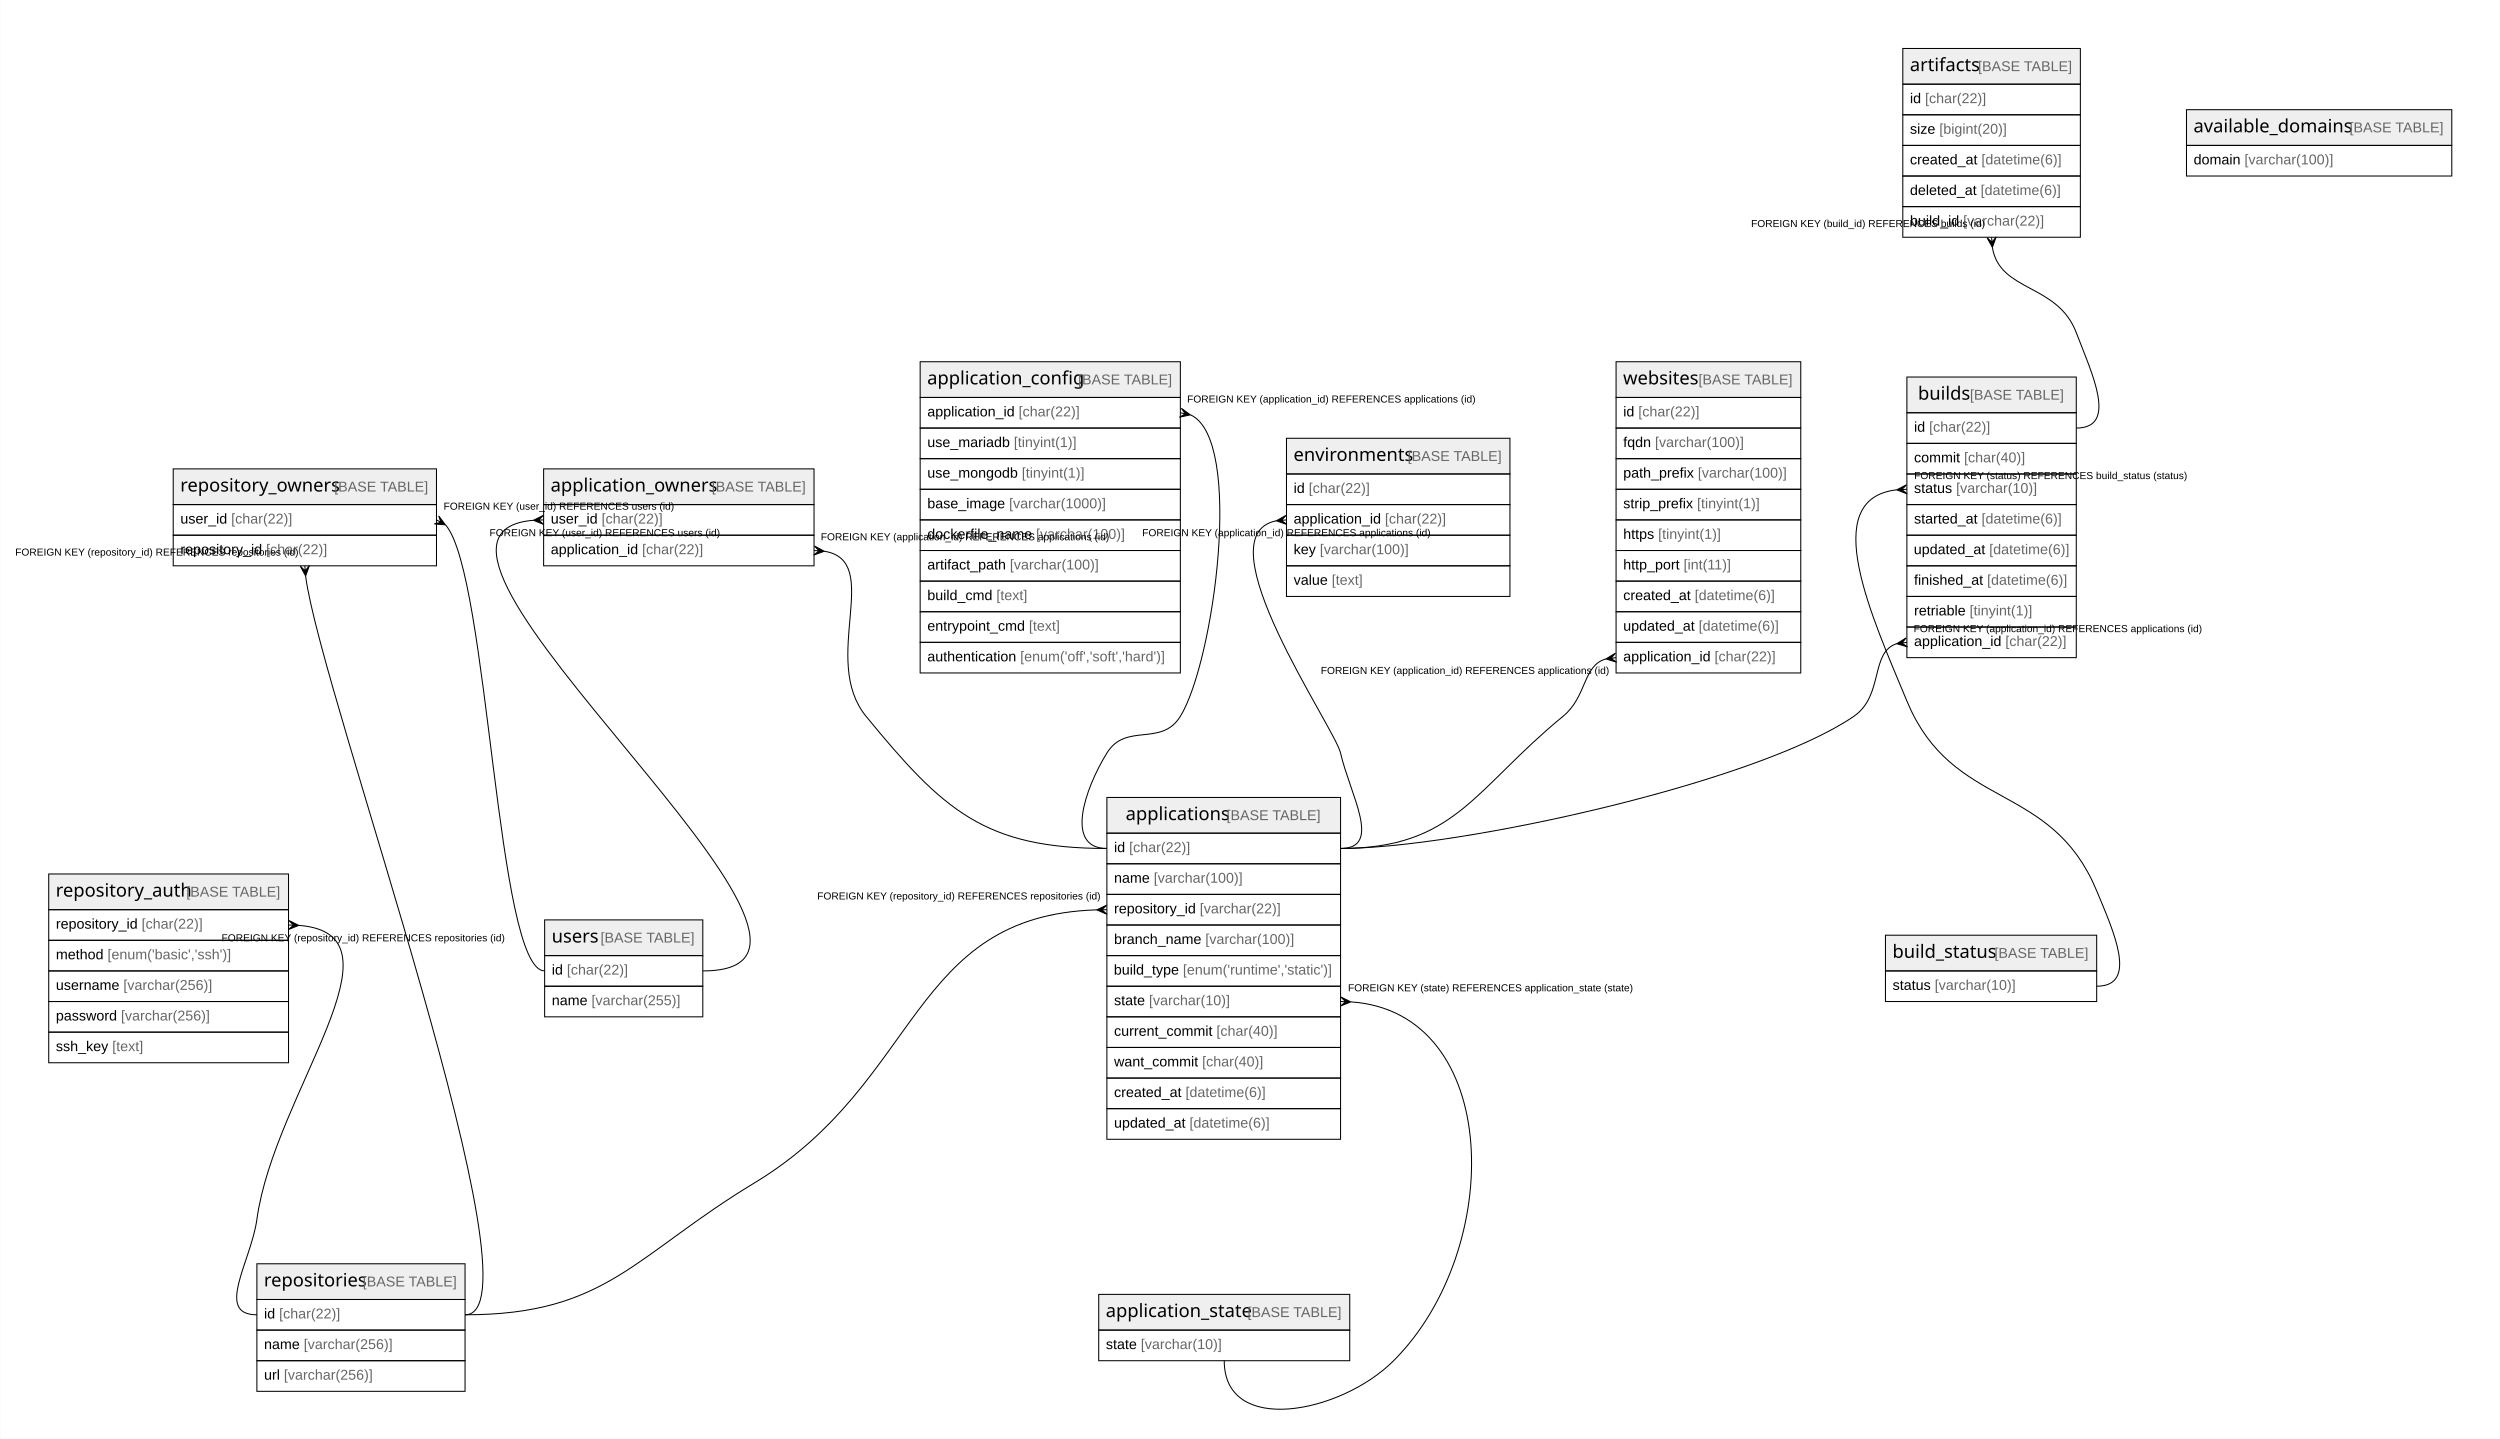
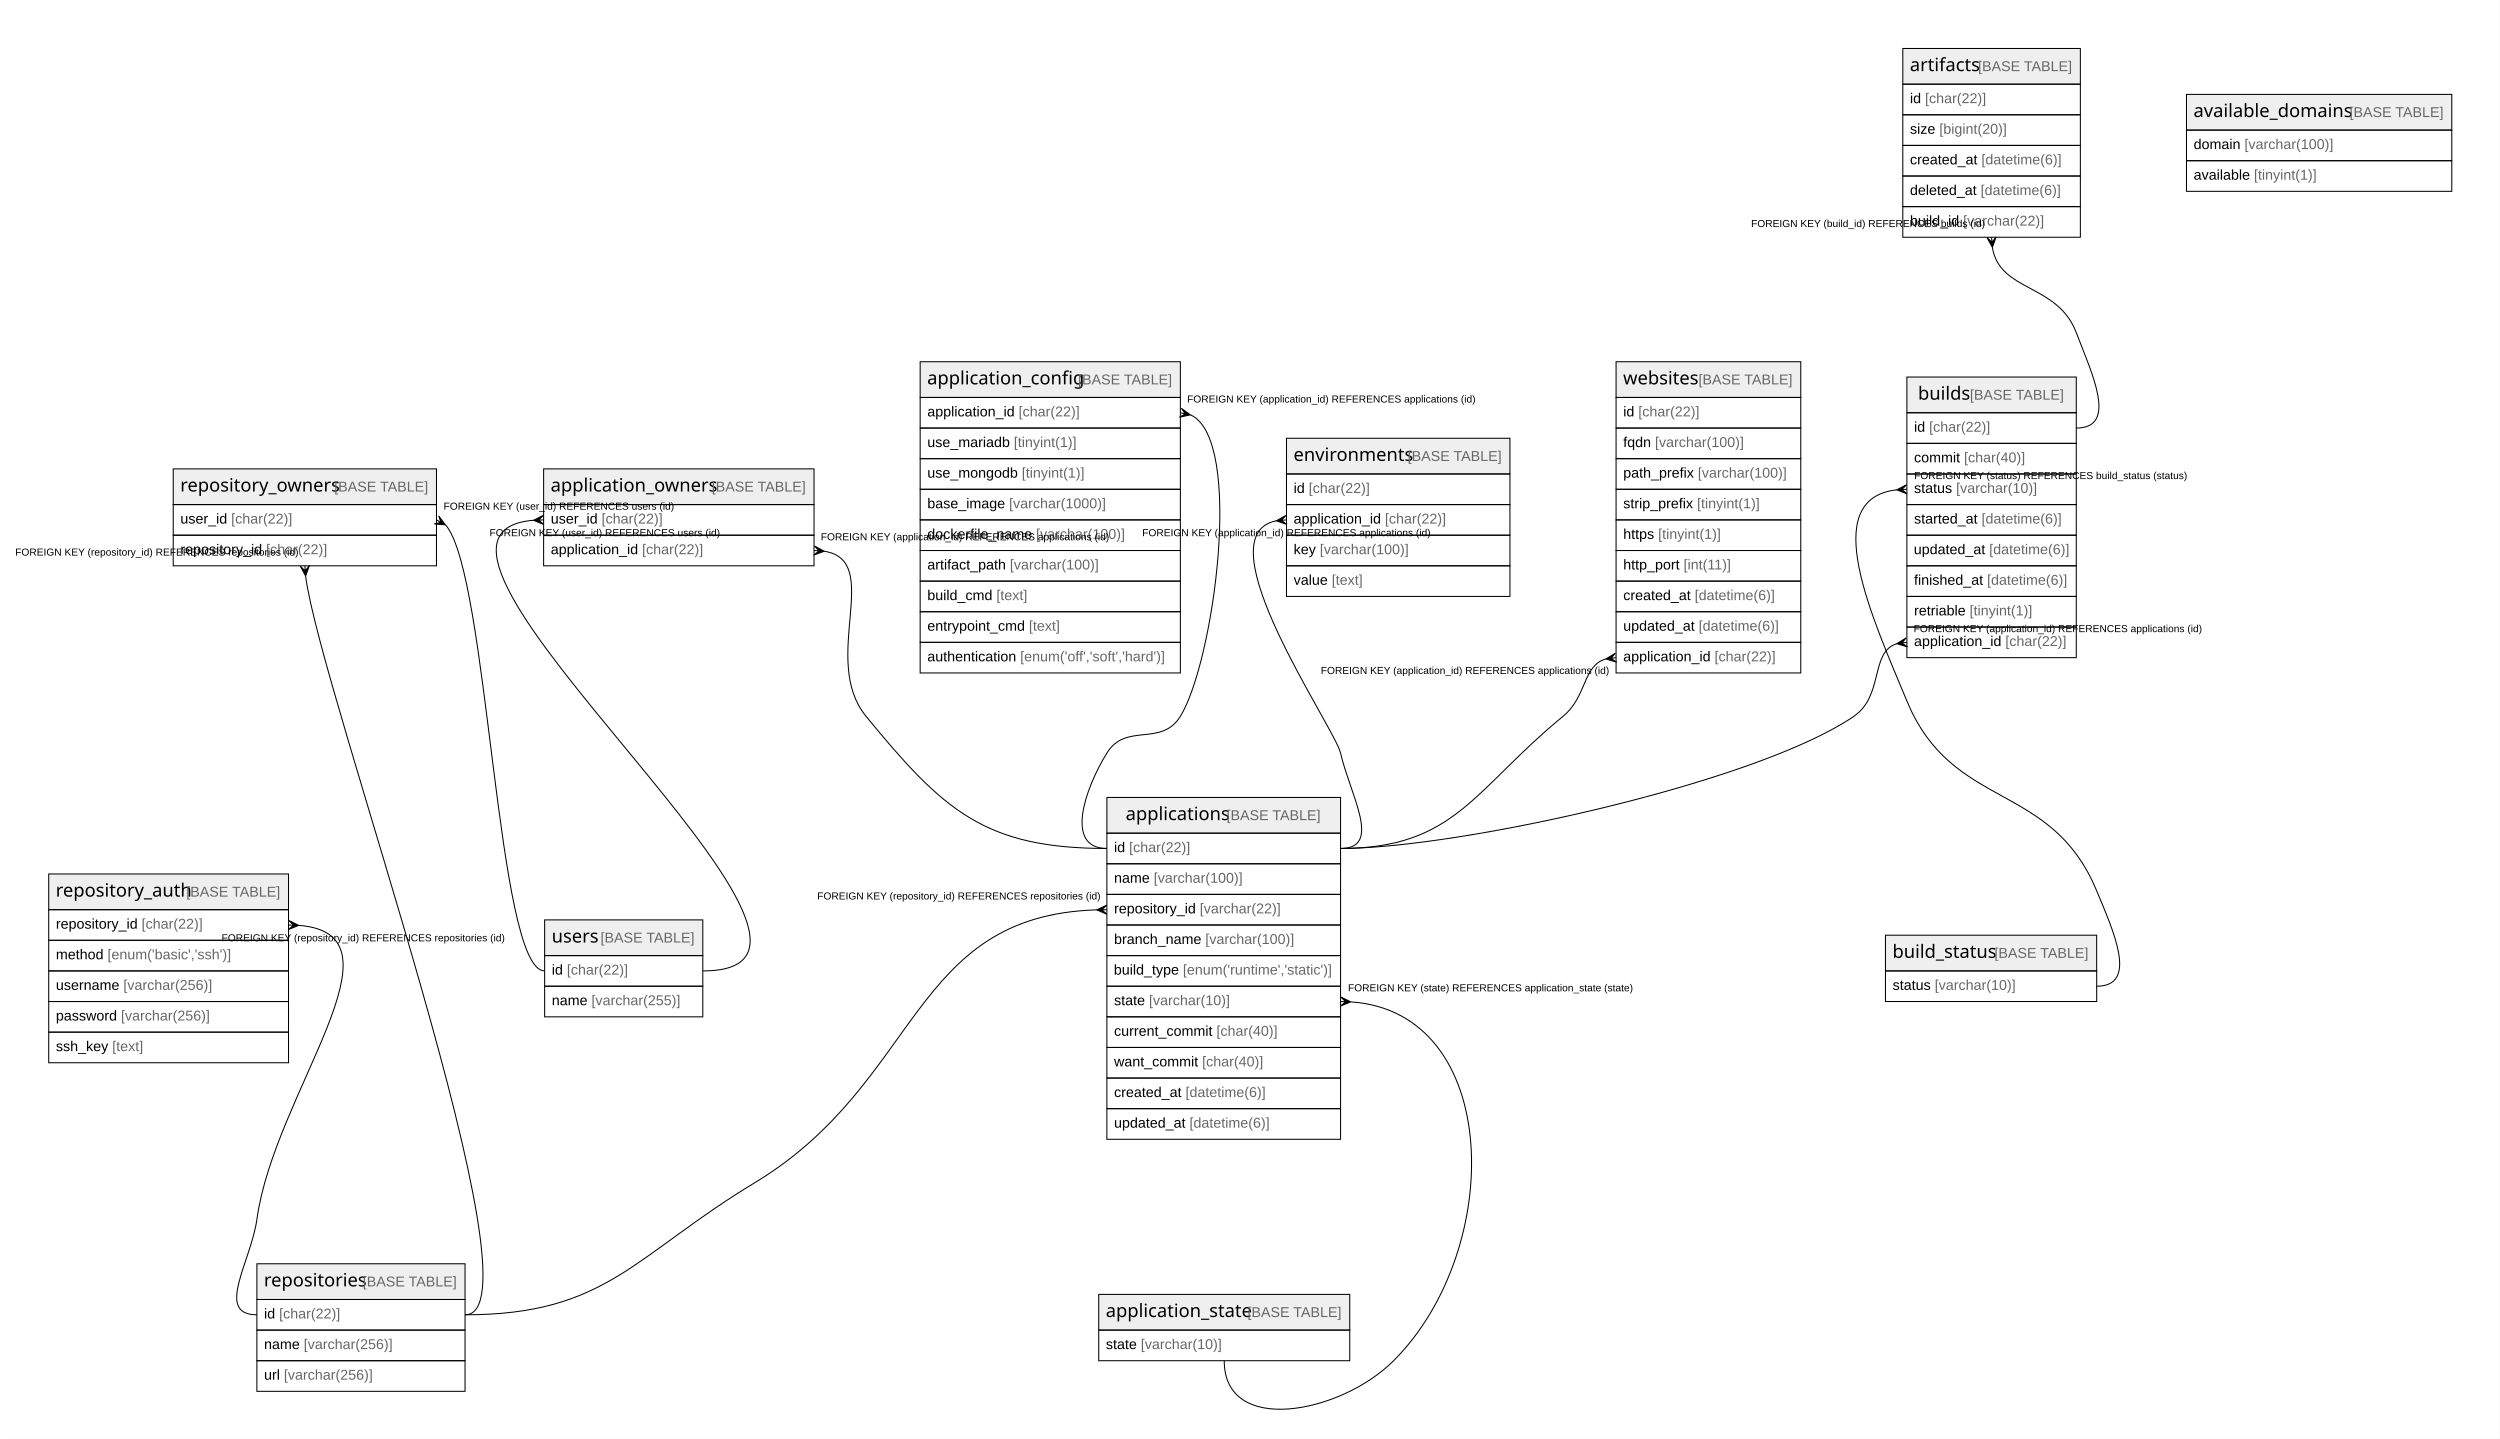
<svg xmlns="http://www.w3.org/2000/svg" width="2450pt" height="1410pt" viewBox="0.00 0.00 2449.50 1410.00">
  <g id="graph0" class="graph" transform="scale(1 1) rotate(0) translate(4 1406)">
    <polygon fill="#ffffff" stroke="transparent" points="-4,4 -4,-1406 2445.5,-1406 2445.5,4 -4,4" />
    <g id="node1" class="node">
      <polygon fill="#efefef" stroke="transparent" points="1080.5,-589.5 1080.5,-624.5 1309.5,-624.5 1309.5,-589.5 1080.5,-589.5" />
      <polygon fill="none" stroke="#000000" points="1080.5,-589.5 1080.5,-624.5 1309.5,-624.5 1309.5,-589.5 1080.5,-589.5" />
      <text text-anchor="start" x="1098.862" y="-602.3" font-family="Arial Bold" font-size="18.00" fill="#000000">applications</text>
      <text text-anchor="start" x="1193.884" y="-602.3" font-family="Arial" font-size="14.00" fill="#000000"> </text>
      <text text-anchor="start" x="1197.775" y="-602.3" font-family="Arial" font-size="14.00" fill="#666666">[BASE TABLE]</text>
      <polygon fill="none" stroke="#000000" points="1080.5,-559.5 1080.5,-589.5 1309.5,-589.5 1309.5,-559.5 1080.5,-559.5" />
      <text text-anchor="start" x="1087.5" y="-570.9" font-family="Arial" font-size="14.00" fill="#000000">id </text>
      <text text-anchor="start" x="1102.28" y="-570.9" font-family="Arial" font-size="14.00" fill="#666666">[char(22)]</text>
      <polygon fill="none" stroke="#000000" points="1080.5,-529.5 1080.5,-559.5 1309.5,-559.5 1309.5,-529.5 1080.5,-529.5" />
      <text text-anchor="start" x="1087.5" y="-540.9" font-family="Arial" font-size="14.00" fill="#000000">name </text>
      <text text-anchor="start" x="1126.399" y="-540.9" font-family="Arial" font-size="14.00" fill="#666666">[varchar(100)]</text>
      <polygon fill="none" stroke="#000000" points="1080.5,-499.5 1080.5,-529.5 1309.5,-529.5 1309.5,-499.5 1080.5,-499.5" />
      <text text-anchor="start" x="1087.5" y="-510.9" font-family="Arial" font-size="14.00" fill="#000000">repository_id </text>
      <text text-anchor="start" x="1171.511" y="-510.9" font-family="Arial" font-size="14.00" fill="#666666">[varchar(22)]</text>
      <polygon fill="none" stroke="#000000" points="1080.5,-469.5 1080.5,-499.5 1309.5,-499.5 1309.5,-469.5 1080.5,-469.5" />
      <text text-anchor="start" x="1087.5" y="-480.9" font-family="Arial" font-size="14.00" fill="#000000">branch_name </text>
      <text text-anchor="start" x="1176.973" y="-480.9" font-family="Arial" font-size="14.00" fill="#666666">[varchar(100)]</text>
      <polygon fill="none" stroke="#000000" points="1080.5,-439.5 1080.5,-469.5 1309.5,-469.5 1309.5,-439.5 1080.5,-439.5" />
      <text text-anchor="start" x="1087.301" y="-450.9" font-family="Arial" font-size="14.00" fill="#000000">build_type </text>
      <text text-anchor="start" x="1154.991" y="-450.9" font-family="Arial" font-size="14.00" fill="#666666">[enum('runtime','static')]</text>
      <polygon fill="none" stroke="#000000" points="1080.5,-409.5 1080.5,-439.5 1309.5,-439.5 1309.5,-409.5 1080.5,-409.5" />
      <text text-anchor="start" x="1087.5" y="-420.9" font-family="Arial" font-size="14.00" fill="#000000">state </text>
      <text text-anchor="start" x="1121.737" y="-420.9" font-family="Arial" font-size="14.00" fill="#666666">[varchar(10)]</text>
      <polygon fill="none" stroke="#000000" points="1080.5,-379.5 1080.5,-409.5 1309.5,-409.5 1309.5,-379.5 1080.5,-379.5" />
      <text text-anchor="start" x="1087.5" y="-390.9" font-family="Arial" font-size="14.00" fill="#000000">current_commit </text>
      <text text-anchor="start" x="1187.834" y="-390.9" font-family="Arial" font-size="14.00" fill="#666666">[char(40)]</text>
      <polygon fill="none" stroke="#000000" points="1080.5,-349.5 1080.5,-379.5 1309.5,-379.5 1309.5,-349.5 1080.5,-349.5" />
      <text text-anchor="start" x="1087.5" y="-360.9" font-family="Arial" font-size="14.00" fill="#000000">want_commit </text>
      <text text-anchor="start" x="1173.837" y="-360.9" font-family="Arial" font-size="14.00" fill="#666666">[char(40)]</text>
      <polygon fill="none" stroke="#000000" points="1080.5,-319.5 1080.5,-349.5 1309.5,-349.5 1309.5,-319.5 1080.5,-319.5" />
      <text text-anchor="start" x="1087.5" y="-330.9" font-family="Arial" font-size="14.00" fill="#000000">created_at </text>
      <text text-anchor="start" x="1157.528" y="-330.9" font-family="Arial" font-size="14.00" fill="#666666">[datetime(6)]</text>
      <polygon fill="none" stroke="#000000" points="1080.5,-289.5 1080.5,-319.5 1309.5,-319.5 1309.5,-289.5 1080.5,-289.5" />
      <text text-anchor="start" x="1087.5" y="-300.9" font-family="Arial" font-size="14.00" fill="#000000">updated_at </text>
      <text text-anchor="start" x="1161.433" y="-300.9" font-family="Arial" font-size="14.00" fill="#666666">[datetime(6)]</text>
    </g>
    <g id="node4" class="node">
      <polygon fill="#efefef" stroke="transparent" points="1072.5,-102.5 1072.5,-137.5 1318.5,-137.5 1318.5,-102.5 1072.5,-102.5" />
      <polygon fill="none" stroke="#000000" points="1072.5,-102.5 1072.5,-137.5 1318.5,-137.5 1318.5,-102.5 1072.5,-102.5" />
      <text text-anchor="start" x="1079.351" y="-115.3" font-family="Arial Bold" font-size="18.00" fill="#000000">application_state</text>
      <text text-anchor="start" x="1214.396" y="-115.3" font-family="Arial" font-size="14.00" fill="#000000"> </text>
      <text text-anchor="start" x="1218.286" y="-115.3" font-family="Arial" font-size="14.00" fill="#666666">[BASE TABLE]</text>
      <polygon fill="none" stroke="#000000" points="1072.5,-72.5 1072.5,-102.5 1318.5,-102.5 1318.5,-72.5 1072.5,-72.5" />
      <text text-anchor="start" x="1079.5" y="-83.9" font-family="Arial" font-size="14.00" fill="#000000">state </text>
      <text text-anchor="start" x="1113.737" y="-83.9" font-family="Arial" font-size="14.00" fill="#666666">[varchar(10)]</text>
    </g>
    <g id="edge2" class="edge">
      <path fill="none" stroke="#000000" d="M1319.926,-424.141C1467.838,-413.776 1470.812,-181.812 1361.5,-72.5 1309.331,-20.331 1195.5,1.278 1195.5,-72.5" />
      <polygon fill="#000000" stroke="#000000" points="1319.494,-424.156 1309.345,-420.003 1314.497,-424.328 1309.5,-424.5 1309.5,-424.5 1309.5,-424.5 1314.497,-424.328 1309.655,-428.997 1319.494,-424.156 1319.494,-424.156" />
      <text text-anchor="start" x="1316.761" y="-434.5" font-family="Arial" font-size="10.00" fill="#000000">FOREIGN KEY (state) REFERENCES application_state (state)</text>
    </g>
    <g id="node10" class="node">
      <polygon fill="#efefef" stroke="transparent" points="247.5,-132.5 247.5,-167.5 451.5,-167.5 451.5,-132.5 247.5,-132.5" />
      <polygon fill="none" stroke="#000000" points="247.5,-132.5 247.5,-167.5 451.5,-167.5 451.5,-132.5 247.5,-132.5" />
      <text text-anchor="start" x="254.37" y="-145.3" font-family="Arial Bold" font-size="18.00" fill="#000000">repositories</text>
      <text text-anchor="start" x="347.376" y="-145.3" font-family="Arial" font-size="14.00" fill="#000000"> </text>
      <text text-anchor="start" x="351.267" y="-145.3" font-family="Arial" font-size="14.00" fill="#666666">[BASE TABLE]</text>
      <polygon fill="none" stroke="#000000" points="247.5,-102.5 247.5,-132.5 451.5,-132.5 451.5,-102.5 247.5,-102.5" />
      <text text-anchor="start" x="254.5" y="-113.9" font-family="Arial" font-size="14.00" fill="#000000">id </text>
      <text text-anchor="start" x="269.28" y="-113.9" font-family="Arial" font-size="14.00" fill="#666666">[char(22)]</text>
      <polygon fill="none" stroke="#000000" points="247.5,-72.5 247.5,-102.5 451.5,-102.5 451.5,-72.5 247.5,-72.5" />
      <text text-anchor="start" x="254.5" y="-83.9" font-family="Arial" font-size="14.00" fill="#000000">name </text>
      <text text-anchor="start" x="293.399" y="-83.9" font-family="Arial" font-size="14.00" fill="#666666">[varchar(256)]</text>
      <polygon fill="none" stroke="#000000" points="247.5,-42.5 247.5,-72.5 451.5,-72.5 451.5,-42.5 247.5,-42.5" />
      <text text-anchor="start" x="254.5" y="-53.9" font-family="Arial" font-size="14.00" fill="#000000">url </text>
      <text text-anchor="start" x="273.94" y="-53.9" font-family="Arial" font-size="14.00" fill="#666666">[varchar(256)]</text>
    </g>
    <g id="edge1" class="edge">
      <path fill="none" stroke="#000000" d="M1070.46,-514.346C886.949,-508.645 898.63,-345.602 735.5,-247 616.777,-175.239 590.225,-117.5 451.5,-117.5" />
      <polygon fill="#000000" stroke="#000000" points="1070.501,-514.347 1080.431,-519 1075.501,-514.423 1080.5,-514.5 1080.5,-514.5 1080.5,-514.5 1075.501,-514.423 1080.569,-510 1070.501,-514.347 1070.501,-514.347" />
      <text text-anchor="start" x="796.611" y="-524.5" font-family="Arial" font-size="10.00" fill="#000000">FOREIGN KEY (repository_id) REFERENCES repositories (id)</text>
    </g>
    <g id="node2" class="node">
      <polygon fill="#efefef" stroke="transparent" points="897.5,-1016.5 897.5,-1051.5 1152.5,-1051.5 1152.5,-1016.5 897.5,-1016.5" />
      <polygon fill="none" stroke="#000000" points="897.5,-1016.5 897.5,-1051.5 1152.5,-1051.5 1152.5,-1016.5 897.5,-1016.5" />
      <text text-anchor="start" x="904.351" y="-1029.3" font-family="Arial Bold" font-size="18.00" fill="#000000">application_config</text>
      <text text-anchor="start" x="1048.395" y="-1029.3" font-family="Arial" font-size="14.00" fill="#000000"> </text>
      <text text-anchor="start" x="1052.285" y="-1029.3" font-family="Arial" font-size="14.00" fill="#666666">[BASE TABLE]</text>
      <polygon fill="none" stroke="#000000" points="897.5,-986.5 897.5,-1016.5 1152.5,-1016.5 1152.5,-986.5 897.5,-986.5" />
      <text text-anchor="start" x="904.5" y="-997.9" font-family="Arial" font-size="14.00" fill="#000000">application_id </text>
      <text text-anchor="start" x="993.968" y="-997.9" font-family="Arial" font-size="14.00" fill="#666666">[char(22)]</text>
      <polygon fill="none" stroke="#000000" points="897.5,-956.5 897.5,-986.5 1152.5,-986.5 1152.5,-956.5 897.5,-956.5" />
      <text text-anchor="start" x="904.5" y="-967.9" font-family="Arial" font-size="14.00" fill="#000000">use_mariadb </text>
      <text text-anchor="start" x="989.297" y="-967.9" font-family="Arial" font-size="14.00" fill="#666666">[tinyint(1)]</text>
      <polygon fill="none" stroke="#000000" points="897.5,-926.5 897.5,-956.5 1152.5,-956.5 1152.5,-926.5 897.5,-926.5" />
      <text text-anchor="start" x="904.5" y="-937.9" font-family="Arial" font-size="14.00" fill="#000000">use_mongodb </text>
      <text text-anchor="start" x="997.095" y="-937.9" font-family="Arial" font-size="14.00" fill="#666666">[tinyint(1)]</text>
      <polygon fill="none" stroke="#000000" points="897.5,-896.5 897.5,-926.5 1152.5,-926.5 1152.5,-896.5 897.5,-896.5" />
      <text text-anchor="start" x="904.5" y="-907.9" font-family="Arial" font-size="14.00" fill="#000000">base_image </text>
      <text text-anchor="start" x="984.636" y="-907.9" font-family="Arial" font-size="14.00" fill="#666666">[varchar(1000)]</text>
      <polygon fill="none" stroke="#000000" points="897.5,-866.5 897.5,-896.5 1152.5,-896.5 1152.5,-866.5 897.5,-866.5" />
      <text text-anchor="start" x="904.5" y="-877.9" font-family="Arial" font-size="14.00" fill="#000000">dockerfile_name </text>
      <text text-anchor="start" x="1011.076" y="-877.9" font-family="Arial" font-size="14.00" fill="#666666">[varchar(100)]</text>
      <polygon fill="none" stroke="#000000" points="897.5,-836.5 897.5,-866.5 1152.5,-866.5 1152.5,-836.5 897.5,-836.5" />
      <text text-anchor="start" x="904.5" y="-847.9" font-family="Arial" font-size="14.00" fill="#000000">artifact_path </text>
      <text text-anchor="start" x="985.416" y="-847.9" font-family="Arial" font-size="14.00" fill="#666666">[varchar(100)]</text>
      <polygon fill="none" stroke="#000000" points="897.5,-806.5 897.5,-836.5 1152.5,-836.5 1152.5,-806.5 897.5,-806.5" />
      <text text-anchor="start" x="904.5" y="-817.9" font-family="Arial" font-size="14.00" fill="#000000">build_cmd </text>
      <text text-anchor="start" x="972.177" y="-817.9" font-family="Arial" font-size="14.00" fill="#666666">[text]</text>
      <polygon fill="none" stroke="#000000" points="897.5,-776.5 897.5,-806.5 1152.5,-806.5 1152.5,-776.5 897.5,-776.5" />
      <text text-anchor="start" x="904.5" y="-787.9" font-family="Arial" font-size="14.00" fill="#000000">entrypoint_cmd </text>
      <text text-anchor="start" x="1004.078" y="-787.9" font-family="Arial" font-size="14.00" fill="#666666">[text]</text>
      <polygon fill="none" stroke="#000000" points="897.5,-746.5 897.5,-776.5 1152.5,-776.5 1152.5,-746.5 897.5,-746.5" />
      <text text-anchor="start" x="904.5" y="-757.9" font-family="Arial" font-size="14.00" fill="#000000">authentication </text>
      <text text-anchor="start" x="995.536" y="-757.9" font-family="Arial" font-size="14.00" fill="#666666">[enum('off','soft','hard')]</text>
    </g>
    <g id="edge3" class="edge">
      <path fill="none" stroke="#000000" d="M1162.487,-999.405C1215.171,-975.665 1185.356,-757.162 1152.5,-704 1133.691,-673.566 1099.309,-698.434 1080.5,-668 1058.653,-632.651 1038.944,-574.5 1080.5,-574.5" />
      <polygon fill="#000000" stroke="#000000" points="1162.287,-999.447 1151.576,-997.096 1157.393,-1000.473 1152.5,-1001.5 1152.5,-1001.5 1152.5,-1001.5 1157.393,-1000.473 1153.424,-1005.904 1162.287,-999.447 1162.287,-999.447" />
      <text text-anchor="start" x="1159.102" y="-1011.5" font-family="Arial" font-size="10.00" fill="#000000">FOREIGN KEY (application_id) REFERENCES applications (id)</text>
    </g>
    <g id="node3" class="node">
      <polygon fill="#efefef" stroke="transparent" points="528.5,-911.5 528.5,-946.5 793.5,-946.5 793.5,-911.5 528.5,-911.5" />
      <polygon fill="none" stroke="#000000" points="528.5,-911.5 528.5,-946.5 793.5,-946.5 793.5,-911.5 528.5,-911.5" />
      <text text-anchor="start" x="535.356" y="-924.3" font-family="Arial Bold" font-size="18.00" fill="#000000">application_owners</text>
      <text text-anchor="start" x="689.39" y="-924.3" font-family="Arial" font-size="14.00" fill="#000000"> </text>
      <text text-anchor="start" x="693.28" y="-924.3" font-family="Arial" font-size="14.00" fill="#666666">[BASE TABLE]</text>
      <polygon fill="none" stroke="#000000" points="528.5,-881.5 528.5,-911.5 793.5,-911.5 793.5,-881.5 528.5,-881.5" />
      <text text-anchor="start" x="535.5" y="-892.9" font-family="Arial" font-size="14.00" fill="#000000">user_id </text>
      <text text-anchor="start" x="585.288" y="-892.9" font-family="Arial" font-size="14.00" fill="#666666">[char(22)]</text>
      <polygon fill="none" stroke="#000000" points="528.5,-851.5 528.5,-881.5 793.5,-881.5 793.5,-851.5 528.5,-851.5" />
      <text text-anchor="start" x="535.5" y="-862.9" font-family="Arial" font-size="14.00" fill="#000000">application_id </text>
      <text text-anchor="start" x="624.968" y="-862.9" font-family="Arial" font-size="14.00" fill="#666666">[char(22)]</text>
    </g>
    <g id="edge4" class="edge">
      <path fill="none" stroke="#000000" d="M803.558,-865.774C862.386,-856.457 798.863,-759.688 844.5,-704 920.335,-611.462 960.857,-574.5 1080.5,-574.5" />
      <polygon fill="#000000" stroke="#000000" points="803.474,-865.78 793.176,-862.012 798.487,-866.14 793.5,-866.5 793.5,-866.5 793.5,-866.5 798.487,-866.14 793.824,-870.988 803.474,-865.78 803.474,-865.78" />
      <text text-anchor="start" x="800.102" y="-876.5" font-family="Arial" font-size="10.00" fill="#000000">FOREIGN KEY (application_id) REFERENCES applications (id)</text>
    </g>
    <g id="node13" class="node">
      <polygon fill="#efefef" stroke="transparent" points="529.5,-469.5 529.5,-504.5 684.5,-504.5 684.5,-469.5 529.5,-469.5" />
      <polygon fill="none" stroke="#000000" points="529.5,-469.5 529.5,-504.5 684.5,-504.5 684.5,-469.5 529.5,-469.5" />
      <text text-anchor="start" x="536.371" y="-482.3" font-family="Arial Bold" font-size="18.00" fill="#000000">users</text>
      <text text-anchor="start" x="580.375" y="-482.3" font-family="Arial" font-size="14.00" fill="#000000"> </text>
      <text text-anchor="start" x="584.266" y="-482.3" font-family="Arial" font-size="14.00" fill="#666666">[BASE TABLE]</text>
      <polygon fill="none" stroke="#000000" points="529.5,-439.5 529.5,-469.5 684.5,-469.5 684.5,-439.5 529.5,-439.5" />
      <text text-anchor="start" x="536.5" y="-450.9" font-family="Arial" font-size="14.00" fill="#000000">id </text>
      <text text-anchor="start" x="551.28" y="-450.9" font-family="Arial" font-size="14.00" fill="#666666">[char(22)]</text>
      <polygon fill="none" stroke="#000000" points="529.5,-409.5 529.5,-439.5 684.5,-439.5 684.5,-409.5 529.5,-409.5" />
      <text text-anchor="start" x="536.5" y="-420.9" font-family="Arial" font-size="14.00" fill="#000000">name </text>
      <text text-anchor="start" x="575.399" y="-420.9" font-family="Arial" font-size="14.00" fill="#666666">[varchar(255)]</text>
    </g>
    <g id="edge5" class="edge">
      <path fill="none" stroke="#000000" d="M518.496,-896.117C339.524,-881.522 889.261,-454.5 684.5,-454.5" />
      <polygon fill="#000000" stroke="#000000" points="518.507,-896.117 528.328,-900.997 523.504,-896.309 528.5,-896.5 528.5,-896.5 528.5,-896.5 523.504,-896.309 528.672,-892.003 518.507,-896.117 518.507,-896.117" />
      <text text-anchor="start" x="475.445" y="-880.5" font-family="Arial" font-size="10.00" fill="#000000">FOREIGN KEY (user_id) REFERENCES users (id)</text>
    </g>
    <g id="node5" class="node">
      <polygon fill="#efefef" stroke="transparent" points="1860.5,-1323.5 1860.5,-1358.5 2034.5,-1358.5 2034.5,-1323.5 1860.5,-1323.5" />
      <polygon fill="none" stroke="#000000" points="1860.5,-1323.5 1860.5,-1358.5 2034.5,-1358.5 2034.5,-1323.5 1860.5,-1323.5" />
      <text text-anchor="start" x="1867.37" y="-1336.3" font-family="Arial Bold" font-size="18.00" fill="#000000">artifacts</text>
      <text text-anchor="start" x="1930.376" y="-1336.3" font-family="Arial" font-size="14.00" fill="#000000"> </text>
      <text text-anchor="start" x="1934.266" y="-1336.3" font-family="Arial" font-size="14.00" fill="#666666">[BASE TABLE]</text>
      <polygon fill="none" stroke="#000000" points="1860.5,-1293.5 1860.5,-1323.5 2034.5,-1323.5 2034.5,-1293.5 1860.5,-1293.5" />
      <text text-anchor="start" x="1867.5" y="-1304.9" font-family="Arial" font-size="14.00" fill="#000000">id </text>
      <text text-anchor="start" x="1882.28" y="-1304.9" font-family="Arial" font-size="14.00" fill="#666666">[char(22)]</text>
      <polygon fill="none" stroke="#000000" points="1860.5,-1263.5 1860.5,-1293.5 2034.5,-1293.5 2034.5,-1263.5 1860.5,-1263.5" />
      <text text-anchor="start" x="1867.5" y="-1274.9" font-family="Arial" font-size="14.00" fill="#000000">size </text>
      <text text-anchor="start" x="1896.28" y="-1274.9" font-family="Arial" font-size="14.00" fill="#666666">[bigint(20)]</text>
      <polygon fill="none" stroke="#000000" points="1860.5,-1233.5 1860.5,-1263.5 2034.5,-1263.5 2034.5,-1233.5 1860.5,-1233.5" />
      <text text-anchor="start" x="1867.5" y="-1244.9" font-family="Arial" font-size="14.00" fill="#000000">created_at </text>
      <text text-anchor="start" x="1937.528" y="-1244.9" font-family="Arial" font-size="14.00" fill="#666666">[datetime(6)]</text>
      <polygon fill="none" stroke="#000000" points="1860.5,-1203.5 1860.5,-1233.5 2034.5,-1233.5 2034.5,-1203.5 1860.5,-1203.5" />
      <text text-anchor="start" x="1867.5" y="-1214.9" font-family="Arial" font-size="14.00" fill="#000000">deleted_at </text>
      <text text-anchor="start" x="1936.757" y="-1214.9" font-family="Arial" font-size="14.00" fill="#666666">[datetime(6)]</text>
      <polygon fill="none" stroke="#000000" points="1860.5,-1173.5 1860.5,-1203.5 2034.5,-1203.5 2034.5,-1173.5 1860.5,-1173.5" />
      <text text-anchor="start" x="1867.5" y="-1184.9" font-family="Arial" font-size="14.00" fill="#000000">build_id </text>
      <text text-anchor="start" x="1919.623" y="-1184.9" font-family="Arial" font-size="14.00" fill="#666666">[varchar(22)]</text>
    </g>
    <g id="node7" class="node">
      <polygon fill="#efefef" stroke="transparent" points="1864.5,-1001.5 1864.5,-1036.5 2030.5,-1036.5 2030.5,-1001.5 1864.5,-1001.5" />
      <polygon fill="none" stroke="#000000" points="1864.5,-1001.5 1864.5,-1036.5 2030.5,-1036.5 2030.5,-1001.5 1864.5,-1001.5" />
      <text text-anchor="start" x="1875.37" y="-1014.3" font-family="Arial Bold" font-size="18.00" fill="#000000">builds</text>
      <text text-anchor="start" x="1922.377" y="-1014.3" font-family="Arial" font-size="14.00" fill="#000000"> </text>
      <text text-anchor="start" x="1926.267" y="-1014.3" font-family="Arial" font-size="14.00" fill="#666666">[BASE TABLE]</text>
      <polygon fill="none" stroke="#000000" points="1864.5,-971.5 1864.5,-1001.5 2030.5,-1001.5 2030.5,-971.5 1864.5,-971.5" />
      <text text-anchor="start" x="1871.5" y="-982.9" font-family="Arial" font-size="14.00" fill="#000000">id </text>
      <text text-anchor="start" x="1886.28" y="-982.9" font-family="Arial" font-size="14.00" fill="#666666">[char(22)]</text>
      <polygon fill="none" stroke="#000000" points="1864.5,-941.5 1864.5,-971.5 2030.5,-971.5 2030.5,-941.5 1864.5,-941.5" />
      <text text-anchor="start" x="1871.5" y="-952.9" font-family="Arial" font-size="14.00" fill="#000000">commit </text>
      <text text-anchor="start" x="1920.492" y="-952.9" font-family="Arial" font-size="14.00" fill="#666666">[char(40)]</text>
      <polygon fill="none" stroke="#000000" points="1864.5,-911.5 1864.5,-941.5 2030.5,-941.5 2030.5,-911.5 1864.5,-911.5" />
      <text text-anchor="start" x="1871.5" y="-922.9" font-family="Arial" font-size="14.00" fill="#000000">status </text>
      <text text-anchor="start" x="1912.737" y="-922.9" font-family="Arial" font-size="14.00" fill="#666666">[varchar(10)]</text>
      <polygon fill="none" stroke="#000000" points="1864.5,-881.5 1864.5,-911.5 2030.5,-911.5 2030.5,-881.5 1864.5,-881.5" />
      <text text-anchor="start" x="1871.5" y="-892.9" font-family="Arial" font-size="14.00" fill="#000000">started_at </text>
      <text text-anchor="start" x="1937.636" y="-892.9" font-family="Arial" font-size="14.00" fill="#666666">[datetime(6)]</text>
      <polygon fill="none" stroke="#000000" points="1864.5,-851.5 1864.5,-881.5 2030.5,-881.5 2030.5,-851.5 1864.5,-851.5" />
      <text text-anchor="start" x="1871.252" y="-862.9" font-family="Arial" font-size="14.00" fill="#000000">updated_at </text>
      <text text-anchor="start" x="1945.184" y="-862.9" font-family="Arial" font-size="14.00" fill="#666666">[datetime(6)]</text>
      <polygon fill="none" stroke="#000000" points="1864.5,-821.5 1864.5,-851.5 2030.5,-851.5 2030.5,-821.5 1864.5,-821.5" />
      <text text-anchor="start" x="1871.5" y="-832.9" font-family="Arial" font-size="14.00" fill="#000000">finished_at </text>
      <text text-anchor="start" x="1943.081" y="-832.9" font-family="Arial" font-size="14.00" fill="#666666">[datetime(6)]</text>
      <polygon fill="none" stroke="#000000" points="1864.5,-791.5 1864.5,-821.5 2030.5,-821.5 2030.5,-791.5 1864.5,-791.5" />
      <text text-anchor="start" x="1871.5" y="-802.9" font-family="Arial" font-size="14.00" fill="#000000">retriable </text>
      <text text-anchor="start" x="1925.946" y="-802.9" font-family="Arial" font-size="14.00" fill="#666666">[tinyint(1)]</text>
      <polygon fill="none" stroke="#000000" points="1864.5,-761.5 1864.5,-791.5 2030.5,-791.5 2030.5,-761.5 1864.5,-761.5" />
      <text text-anchor="start" x="1871.5" y="-772.9" font-family="Arial" font-size="14.00" fill="#000000">application_id </text>
      <text text-anchor="start" x="1960.968" y="-772.9" font-family="Arial" font-size="14.00" fill="#666666">[char(22)]</text>
    </g>
    <g id="edge6" class="edge">
      <path fill="none" stroke="#000000" d="M1948.306,-1163.311C1955.711,-1119.504 2012.08,-1128.496 2030.5,-1080 2045.255,-1041.152 2072.056,-986.5 2030.5,-986.5" />
      <polygon fill="#000000" stroke="#000000" points="1948.288,-1163.531 1943.014,-1173.145 1947.894,-1168.516 1947.5,-1173.5 1947.5,-1173.5 1947.5,-1173.5 1947.894,-1168.516 1951.986,-1173.855 1948.288,-1163.531 1948.288,-1163.531" />
      <text text-anchor="start" x="1711.777" y="-1183.5" font-family="Arial" font-size="10.00" fill="#000000">FOREIGN KEY (build_id) REFERENCES builds (id)</text>
    </g>
    <g id="node6" class="node">
-       <polygon fill="#efefef" stroke="transparent" points="2138.5,-1263.5 2138.5,-1298.5 2398.5,-1298.5 2398.5,-1263.5 2138.5,-1263.5" />
-       <polygon fill="none" stroke="#000000" points="2138.5,-1263.5 2138.5,-1298.5 2398.5,-1298.5 2398.5,-1263.5 2138.5,-1263.5" />
-       <text text-anchor="start" x="2145.358" y="-1276.3" font-family="Arial Bold" font-size="18.00" fill="#000000">available_domains</text>
-       <text text-anchor="start" x="2294.389" y="-1276.3" font-family="Arial" font-size="14.00" fill="#000000"> </text>
-       <text text-anchor="start" x="2298.279" y="-1276.3" font-family="Arial" font-size="14.00" fill="#666666">[BASE TABLE]</text>
-       <polygon fill="none" stroke="#000000" points="2138.5,-1233.5 2138.5,-1263.5 2398.5,-1263.5 2398.5,-1233.5 2138.5,-1233.5" />
-       <text text-anchor="start" x="2145.5" y="-1244.9" font-family="Arial" font-size="14.00" fill="#000000">domain </text>
-       <text text-anchor="start" x="2195.288" y="-1244.9" font-family="Arial" font-size="14.00" fill="#666666">[varchar(100)]</text>
+       <polygon fill="#efefef" stroke="transparent" points="2138.5,-1278.5 2138.5,-1313.5 2398.5,-1313.5 2398.5,-1278.5 2138.5,-1278.5" />
+       <polygon fill="none" stroke="#000000" points="2138.5,-1278.5 2138.5,-1313.5 2398.5,-1313.5 2398.5,-1278.5 2138.5,-1278.5" />
+       <text text-anchor="start" x="2145.358" y="-1291.3" font-family="Arial Bold" font-size="18.00" fill="#000000">available_domains</text>
+       <text text-anchor="start" x="2294.389" y="-1291.3" font-family="Arial" font-size="14.00" fill="#000000"> </text>
+       <text text-anchor="start" x="2298.279" y="-1291.3" font-family="Arial" font-size="14.00" fill="#666666">[BASE TABLE]</text>
+       <polygon fill="none" stroke="#000000" points="2138.5,-1248.5 2138.5,-1278.5 2398.5,-1278.5 2398.5,-1248.5 2138.5,-1248.5" />
+       <text text-anchor="start" x="2145.5" y="-1259.9" font-family="Arial" font-size="14.00" fill="#000000">domain </text>
+       <text text-anchor="start" x="2195.288" y="-1259.9" font-family="Arial" font-size="14.00" fill="#666666">[varchar(100)]</text>
+       <polygon fill="none" stroke="#000000" points="2138.5,-1218.5 2138.5,-1248.5 2398.5,-1248.5 2398.5,-1218.5 2138.5,-1218.5" />
+       <text text-anchor="start" x="2145.5" y="-1229.9" font-family="Arial" font-size="14.00" fill="#000000">available </text>
+       <text text-anchor="start" x="2204.623" y="-1229.9" font-family="Arial" font-size="14.00" fill="#666666">[tinyint(1)]</text>
    </g>
    <g id="edge7" class="edge">
      <path fill="none" stroke="#000000" d="M1854.495,-775.139C1828.32,-766.979 1842.025,-724.212 1812.5,-704 1717.256,-638.8 1424.923,-574.5 1309.5,-574.5" />
      <polygon fill="#000000" stroke="#000000" points="1854.591,-775.152 1863.893,-780.959 1859.546,-775.826 1864.5,-776.5 1864.5,-776.5 1864.5,-776.5 1859.546,-775.826 1865.107,-772.041 1854.591,-775.152 1854.591,-775.152" />
      <text text-anchor="start" x="1871.102" y="-786.5" font-family="Arial" font-size="10.00" fill="#000000">FOREIGN KEY (application_id) REFERENCES applications (id)</text>
    </g>
    <g id="node8" class="node">
      <polygon fill="#efefef" stroke="transparent" points="1843.5,-454.5 1843.5,-489.5 2050.5,-489.5 2050.5,-454.5 1843.5,-454.5" />
      <polygon fill="none" stroke="#000000" points="1843.5,-454.5 1843.5,-489.5 2050.5,-489.5 2050.5,-454.5 1843.5,-454.5" />
      <text text-anchor="start" x="1850.358" y="-467.3" font-family="Arial Bold" font-size="18.00" fill="#000000">build_status</text>
      <text text-anchor="start" x="1946.388" y="-467.3" font-family="Arial" font-size="14.00" fill="#000000"> </text>
      <text text-anchor="start" x="1950.279" y="-467.3" font-family="Arial" font-size="14.00" fill="#666666">[BASE TABLE]</text>
      <polygon fill="none" stroke="#000000" points="1843.5,-424.5 1843.5,-454.5 2050.5,-454.5 2050.5,-424.5 1843.5,-424.5" />
      <text text-anchor="start" x="1850.5" y="-435.9" font-family="Arial" font-size="14.00" fill="#000000">status </text>
      <text text-anchor="start" x="1891.737" y="-435.9" font-family="Arial" font-size="14.00" fill="#666666">[varchar(10)]</text>
    </g>
    <g id="edge8" class="edge">
      <path fill="none" stroke="#000000" d="M1854.365,-925.95C1776.692,-917.002 1830.587,-800.874 1864.5,-719 1909.239,-610.991 2005.761,-641.009 2050.5,-533 2066.403,-494.608 2092.056,-439.5 2050.5,-439.5" />
      <polygon fill="#000000" stroke="#000000" points="1854.515,-925.958 1864.256,-930.993 1859.507,-926.229 1864.5,-926.5 1864.5,-926.5 1864.5,-926.5 1859.507,-926.229 1864.744,-922.007 1854.515,-925.958 1854.515,-925.958" />
      <text text-anchor="start" x="1871.599" y="-936.5" font-family="Arial" font-size="10.00" fill="#000000">FOREIGN KEY (status) REFERENCES build_status (status)</text>
    </g>
    <g id="node9" class="node">
      <polygon fill="#efefef" stroke="transparent" points="1256.5,-941.5 1256.5,-976.5 1475.5,-976.5 1475.5,-941.5 1256.5,-941.5" />
      <polygon fill="none" stroke="#000000" points="1256.5,-941.5 1256.5,-976.5 1475.5,-976.5 1475.5,-941.5 1256.5,-941.5" />
      <text text-anchor="start" x="1263.364" y="-954.3" font-family="Arial Bold" font-size="18.00" fill="#000000">environments</text>
      <text text-anchor="start" x="1371.382" y="-954.3" font-family="Arial" font-size="14.00" fill="#000000"> </text>
      <text text-anchor="start" x="1375.273" y="-954.3" font-family="Arial" font-size="14.00" fill="#666666">[BASE TABLE]</text>
      <polygon fill="none" stroke="#000000" points="1256.5,-911.5 1256.5,-941.5 1475.5,-941.5 1475.5,-911.5 1256.5,-911.5" />
      <text text-anchor="start" x="1263.5" y="-922.9" font-family="Arial" font-size="14.00" fill="#000000">id </text>
      <text text-anchor="start" x="1278.28" y="-922.9" font-family="Arial" font-size="14.00" fill="#666666">[char(22)]</text>
      <polygon fill="none" stroke="#000000" points="1256.5,-881.5 1256.5,-911.5 1475.5,-911.5 1475.5,-881.5 1256.5,-881.5" />
      <text text-anchor="start" x="1263.5" y="-892.9" font-family="Arial" font-size="14.00" fill="#000000">application_id </text>
      <text text-anchor="start" x="1352.968" y="-892.9" font-family="Arial" font-size="14.00" fill="#666666">[char(22)]</text>
      <polygon fill="none" stroke="#000000" points="1256.5,-851.5 1256.5,-881.5 1475.5,-881.5 1475.5,-851.5 1256.5,-851.5" />
      <text text-anchor="start" x="1263.5" y="-862.9" font-family="Arial" font-size="14.00" fill="#000000">key </text>
      <text text-anchor="start" x="1289.173" y="-862.9" font-family="Arial" font-size="14.00" fill="#666666">[varchar(100)]</text>
      <polygon fill="none" stroke="#000000" points="1256.5,-821.5 1256.5,-851.5 1475.5,-851.5 1475.5,-821.5 1256.5,-821.5" />
      <text text-anchor="start" x="1263.5" y="-832.9" font-family="Arial" font-size="14.00" fill="#000000">value </text>
      <text text-anchor="start" x="1300.845" y="-832.9" font-family="Arial" font-size="14.00" fill="#666666">[text]</text>
    </g>
    <g id="edge9" class="edge">
      <path fill="none" stroke="#000000" d="M1246.468,-895.596C1172.718,-880.957 1303.818,-693.089 1309.5,-668 1318.679,-627.471 1351.056,-574.5 1309.5,-574.5" />
      <polygon fill="#000000" stroke="#000000" points="1246.54,-895.602 1256.096,-900.982 1251.52,-896.051 1256.5,-896.5 1256.5,-896.5 1256.5,-896.5 1251.52,-896.051 1256.904,-892.018 1246.54,-895.602 1246.54,-895.602" />
      <text text-anchor="start" x="1115.102" y="-880.5" font-family="Arial" font-size="10.00" fill="#000000">FOREIGN KEY (application_id) REFERENCES applications (id)</text>
    </g>
    <g id="node11" class="node">
      <polygon fill="#efefef" stroke="transparent" points="43.5,-514.5 43.5,-549.5 278.5,-549.5 278.5,-514.5 43.5,-514.5" />
      <polygon fill="none" stroke="#000000" points="43.5,-514.5 43.5,-549.5 278.5,-549.5 278.5,-514.5 43.5,-514.5" />
      <text text-anchor="start" x="50.357" y="-527.3" font-family="Arial Bold" font-size="18.00" fill="#000000">repository_auth</text>
      <text text-anchor="start" x="174.389" y="-527.3" font-family="Arial" font-size="14.00" fill="#000000"> </text>
      <text text-anchor="start" x="178.28" y="-527.3" font-family="Arial" font-size="14.00" fill="#666666">[BASE TABLE]</text>
      <polygon fill="none" stroke="#000000" points="43.5,-484.5 43.5,-514.5 278.5,-514.5 278.5,-484.5 43.5,-484.5" />
      <text text-anchor="start" x="50.5" y="-495.9" font-family="Arial" font-size="14.00" fill="#000000">repository_id </text>
      <text text-anchor="start" x="134.511" y="-495.9" font-family="Arial" font-size="14.00" fill="#666666">[char(22)]</text>
      <polygon fill="none" stroke="#000000" points="43.5,-454.5 43.5,-484.5 278.5,-484.5 278.5,-454.5 43.5,-454.5" />
      <text text-anchor="start" x="50.5" y="-465.9" font-family="Arial" font-size="14.00" fill="#000000">method </text>
      <text text-anchor="start" x="101.072" y="-465.9" font-family="Arial" font-size="14.00" fill="#666666">[enum('basic','ssh')]</text>
      <polygon fill="none" stroke="#000000" points="43.5,-424.5 43.5,-454.5 278.5,-454.5 278.5,-424.5 43.5,-424.5" />
      <text text-anchor="start" x="50.5" y="-435.9" font-family="Arial" font-size="14.00" fill="#000000">username </text>
      <text text-anchor="start" x="116.625" y="-435.9" font-family="Arial" font-size="14.00" fill="#666666">[varchar(256)]</text>
      <polygon fill="none" stroke="#000000" points="43.5,-394.5 43.5,-424.5 278.5,-424.5 278.5,-394.5 43.5,-394.5" />
      <text text-anchor="start" x="50.5" y="-405.9" font-family="Arial" font-size="14.00" fill="#000000">password </text>
      <text text-anchor="start" x="114.288" y="-405.9" font-family="Arial" font-size="14.00" fill="#666666">[varchar(256)]</text>
      <polygon fill="none" stroke="#000000" points="43.5,-364.5 43.5,-394.5 278.5,-394.5 278.5,-364.5 43.5,-364.5" />
      <text text-anchor="start" x="50.5" y="-375.9" font-family="Arial" font-size="14.00" fill="#000000">ssh_key </text>
      <text text-anchor="start" x="105.738" y="-375.9" font-family="Arial" font-size="14.00" fill="#666666">[text]</text>
    </g>
    <g id="edge10" class="edge">
      <path fill="none" stroke="#000000" d="M288.812,-499.118C399.492,-490.422 264.51,-335.148 247.5,-211 241.859,-169.829 205.944,-117.5 247.5,-117.5" />
      <polygon fill="#000000" stroke="#000000" points="288.493,-499.129 278.333,-495.003 283.497,-499.315 278.5,-499.5 278.5,-499.5 278.5,-499.5 283.497,-499.315 278.667,-503.997 288.493,-499.129 288.493,-499.129" />
      <text text-anchor="start" x="212.861" y="-483.5" font-family="Arial" font-size="10.00" fill="#000000">FOREIGN KEY (repository_id) REFERENCES repositories (id)</text>
    </g>
    <g id="node12" class="node">
      <polygon fill="#efefef" stroke="transparent" points="165.5,-911.5 165.5,-946.5 423.5,-946.5 423.5,-911.5 165.5,-911.5" />
      <polygon fill="none" stroke="#000000" points="165.5,-911.5 165.5,-946.5 423.5,-946.5 423.5,-911.5 165.5,-911.5" />
      <text text-anchor="start" x="172.365" y="-924.3" font-family="Arial Bold" font-size="18.00" fill="#000000">repository_owners</text>
      <text text-anchor="start" x="319.382" y="-924.3" font-family="Arial" font-size="14.00" fill="#000000"> </text>
      <text text-anchor="start" x="323.272" y="-924.3" font-family="Arial" font-size="14.00" fill="#666666">[BASE TABLE]</text>
      <polygon fill="none" stroke="#000000" points="165.5,-881.5 165.5,-911.5 423.5,-911.5 423.5,-881.5 165.5,-881.5" />
      <text text-anchor="start" x="172.5" y="-892.9" font-family="Arial" font-size="14.00" fill="#000000">user_id </text>
      <text text-anchor="start" x="222.288" y="-892.9" font-family="Arial" font-size="14.00" fill="#666666">[char(22)]</text>
      <polygon fill="none" stroke="#000000" points="165.5,-851.5 165.5,-881.5 423.5,-881.5 423.5,-851.5 165.5,-851.5" />
      <text text-anchor="start" x="172.5" y="-862.9" font-family="Arial" font-size="14.00" fill="#000000">repository_id </text>
      <text text-anchor="start" x="256.511" y="-862.9" font-family="Arial" font-size="14.00" fill="#666666">[char(22)]</text>
    </g>
    <g id="edge11" class="edge">
      <path fill="none" stroke="#000000" d="M295.274,-841.361C310.107,-725.613 532.131,-117.5 451.5,-117.5" />
      <polygon fill="#000000" stroke="#000000" points="295.262,-841.529 290.013,-851.157 294.881,-846.514 294.5,-851.5 294.5,-851.5 294.5,-851.5 294.881,-846.514 298.987,-851.843 295.262,-841.529 295.262,-841.529" />
      <text text-anchor="start" x="10.611" y="-861.5" font-family="Arial" font-size="10.00" fill="#000000">FOREIGN KEY (repository_id) REFERENCES repositories (id)</text>
    </g>
    <g id="edge12" class="edge">
      <path fill="none" stroke="#000000" d="M432.458,-891.536C474.805,-842.977 482.153,-454.5 529.5,-454.5" />
      <polygon fill="#000000" stroke="#000000" points="432.247,-891.653 421.319,-892.564 427.873,-894.077 423.5,-896.5 423.5,-896.5 423.5,-896.5 427.873,-894.077 425.681,-900.436 432.247,-891.653 432.247,-891.653" />
      <text text-anchor="start" x="430.445" y="-906.5" font-family="Arial" font-size="10.00" fill="#000000">FOREIGN KEY (user_id) REFERENCES users (id)</text>
    </g>
    <g id="node14" class="node">
      <polygon fill="#efefef" stroke="transparent" points="1579.5,-1016.5 1579.5,-1051.5 1760.5,-1051.5 1760.5,-1016.5 1579.5,-1016.5" />
      <polygon fill="none" stroke="#000000" points="1579.5,-1016.5 1579.5,-1051.5 1760.5,-1051.5 1760.5,-1016.5 1579.5,-1016.5" />
      <text text-anchor="start" x="1586.369" y="-1029.3" font-family="Arial Bold" font-size="18.00" fill="#000000">websites</text>
      <text text-anchor="start" x="1656.378" y="-1029.3" font-family="Arial" font-size="14.00" fill="#000000"> </text>
      <text text-anchor="start" x="1660.268" y="-1029.3" font-family="Arial" font-size="14.00" fill="#666666">[BASE TABLE]</text>
      <polygon fill="none" stroke="#000000" points="1579.5,-986.5 1579.5,-1016.5 1760.5,-1016.5 1760.5,-986.5 1579.5,-986.5" />
      <text text-anchor="start" x="1586.5" y="-997.9" font-family="Arial" font-size="14.00" fill="#000000">id </text>
      <text text-anchor="start" x="1601.28" y="-997.9" font-family="Arial" font-size="14.00" fill="#666666">[char(22)]</text>
      <polygon fill="none" stroke="#000000" points="1579.5,-956.5 1579.5,-986.5 1760.5,-986.5 1760.5,-956.5 1579.5,-956.5" />
      <text text-anchor="start" x="1586.5" y="-967.9" font-family="Arial" font-size="14.00" fill="#000000">fqdn </text>
      <text text-anchor="start" x="1617.629" y="-967.9" font-family="Arial" font-size="14.00" fill="#666666">[varchar(100)]</text>
      <polygon fill="none" stroke="#000000" points="1579.5,-926.5 1579.5,-956.5 1760.5,-956.5 1760.5,-926.5 1579.5,-926.5" />
      <text text-anchor="start" x="1586.5" y="-937.9" font-family="Arial" font-size="14.00" fill="#000000">path_prefix </text>
      <text text-anchor="start" x="1659.635" y="-937.9" font-family="Arial" font-size="14.00" fill="#666666">[varchar(100)]</text>
      <polygon fill="none" stroke="#000000" points="1579.5,-896.5 1579.5,-926.5 1760.5,-926.5 1760.5,-896.5 1579.5,-896.5" />
      <text text-anchor="start" x="1586.5" y="-907.9" font-family="Arial" font-size="14.00" fill="#000000">strip_prefix </text>
      <text text-anchor="start" x="1658.837" y="-907.9" font-family="Arial" font-size="14.00" fill="#666666">[tinyint(1)]</text>
      <polygon fill="none" stroke="#000000" points="1579.5,-866.5 1579.5,-896.5 1760.5,-896.5 1760.5,-866.5 1579.5,-866.5" />
      <text text-anchor="start" x="1586.5" y="-877.9" font-family="Arial" font-size="14.00" fill="#000000">https </text>
      <text text-anchor="start" x="1620.737" y="-877.9" font-family="Arial" font-size="14.00" fill="#666666">[tinyint(1)]</text>
      <polygon fill="none" stroke="#000000" points="1579.5,-836.5 1579.5,-866.5 1760.5,-866.5 1760.5,-836.5 1579.5,-836.5" />
      <text text-anchor="start" x="1586.5" y="-847.9" font-family="Arial" font-size="14.00" fill="#000000">http_port </text>
      <text text-anchor="start" x="1645.636" y="-847.9" font-family="Arial" font-size="14.00" fill="#666666">[int(11)]</text>
      <polygon fill="none" stroke="#000000" points="1579.5,-806.5 1579.5,-836.5 1760.5,-836.5 1760.5,-806.5 1579.5,-806.5" />
      <text text-anchor="start" x="1586.5" y="-817.9" font-family="Arial" font-size="14.00" fill="#000000">created_at </text>
      <text text-anchor="start" x="1656.528" y="-817.9" font-family="Arial" font-size="14.00" fill="#666666">[datetime(6)]</text>
      <polygon fill="none" stroke="#000000" points="1579.5,-776.5 1579.5,-806.5 1760.5,-806.5 1760.5,-776.5 1579.5,-776.5" />
      <text text-anchor="start" x="1586.5" y="-787.9" font-family="Arial" font-size="14.00" fill="#000000">updated_at </text>
      <text text-anchor="start" x="1660.433" y="-787.9" font-family="Arial" font-size="14.00" fill="#666666">[datetime(6)]</text>
      <polygon fill="none" stroke="#000000" points="1579.5,-746.5 1579.5,-776.5 1760.5,-776.5 1760.5,-746.5 1579.5,-746.5" />
      <text text-anchor="start" x="1586.5" y="-757.9" font-family="Arial" font-size="14.00" fill="#000000">application_id </text>
      <text text-anchor="start" x="1675.968" y="-757.9" font-family="Arial" font-size="14.00" fill="#666666">[char(22)]</text>
    </g>
    <g id="edge13" class="edge">
      <path fill="none" stroke="#000000" d="M1569.353,-760.198C1546.651,-753.594 1551.145,-723.349 1527.5,-704 1440.284,-632.631 1422.195,-574.5 1309.5,-574.5" />
      <polygon fill="#000000" stroke="#000000" points="1569.581,-760.228 1578.928,-765.963 1574.541,-760.864 1579.5,-761.5 1579.5,-761.5 1579.5,-761.5 1574.541,-760.864 1580.072,-757.037 1569.581,-760.228 1569.581,-760.228" />
      <text text-anchor="start" x="1290.102" y="-745.5" font-family="Arial" font-size="10.00" fill="#000000">FOREIGN KEY (application_id) REFERENCES applications (id)</text>
    </g>
  </g>
</svg>
